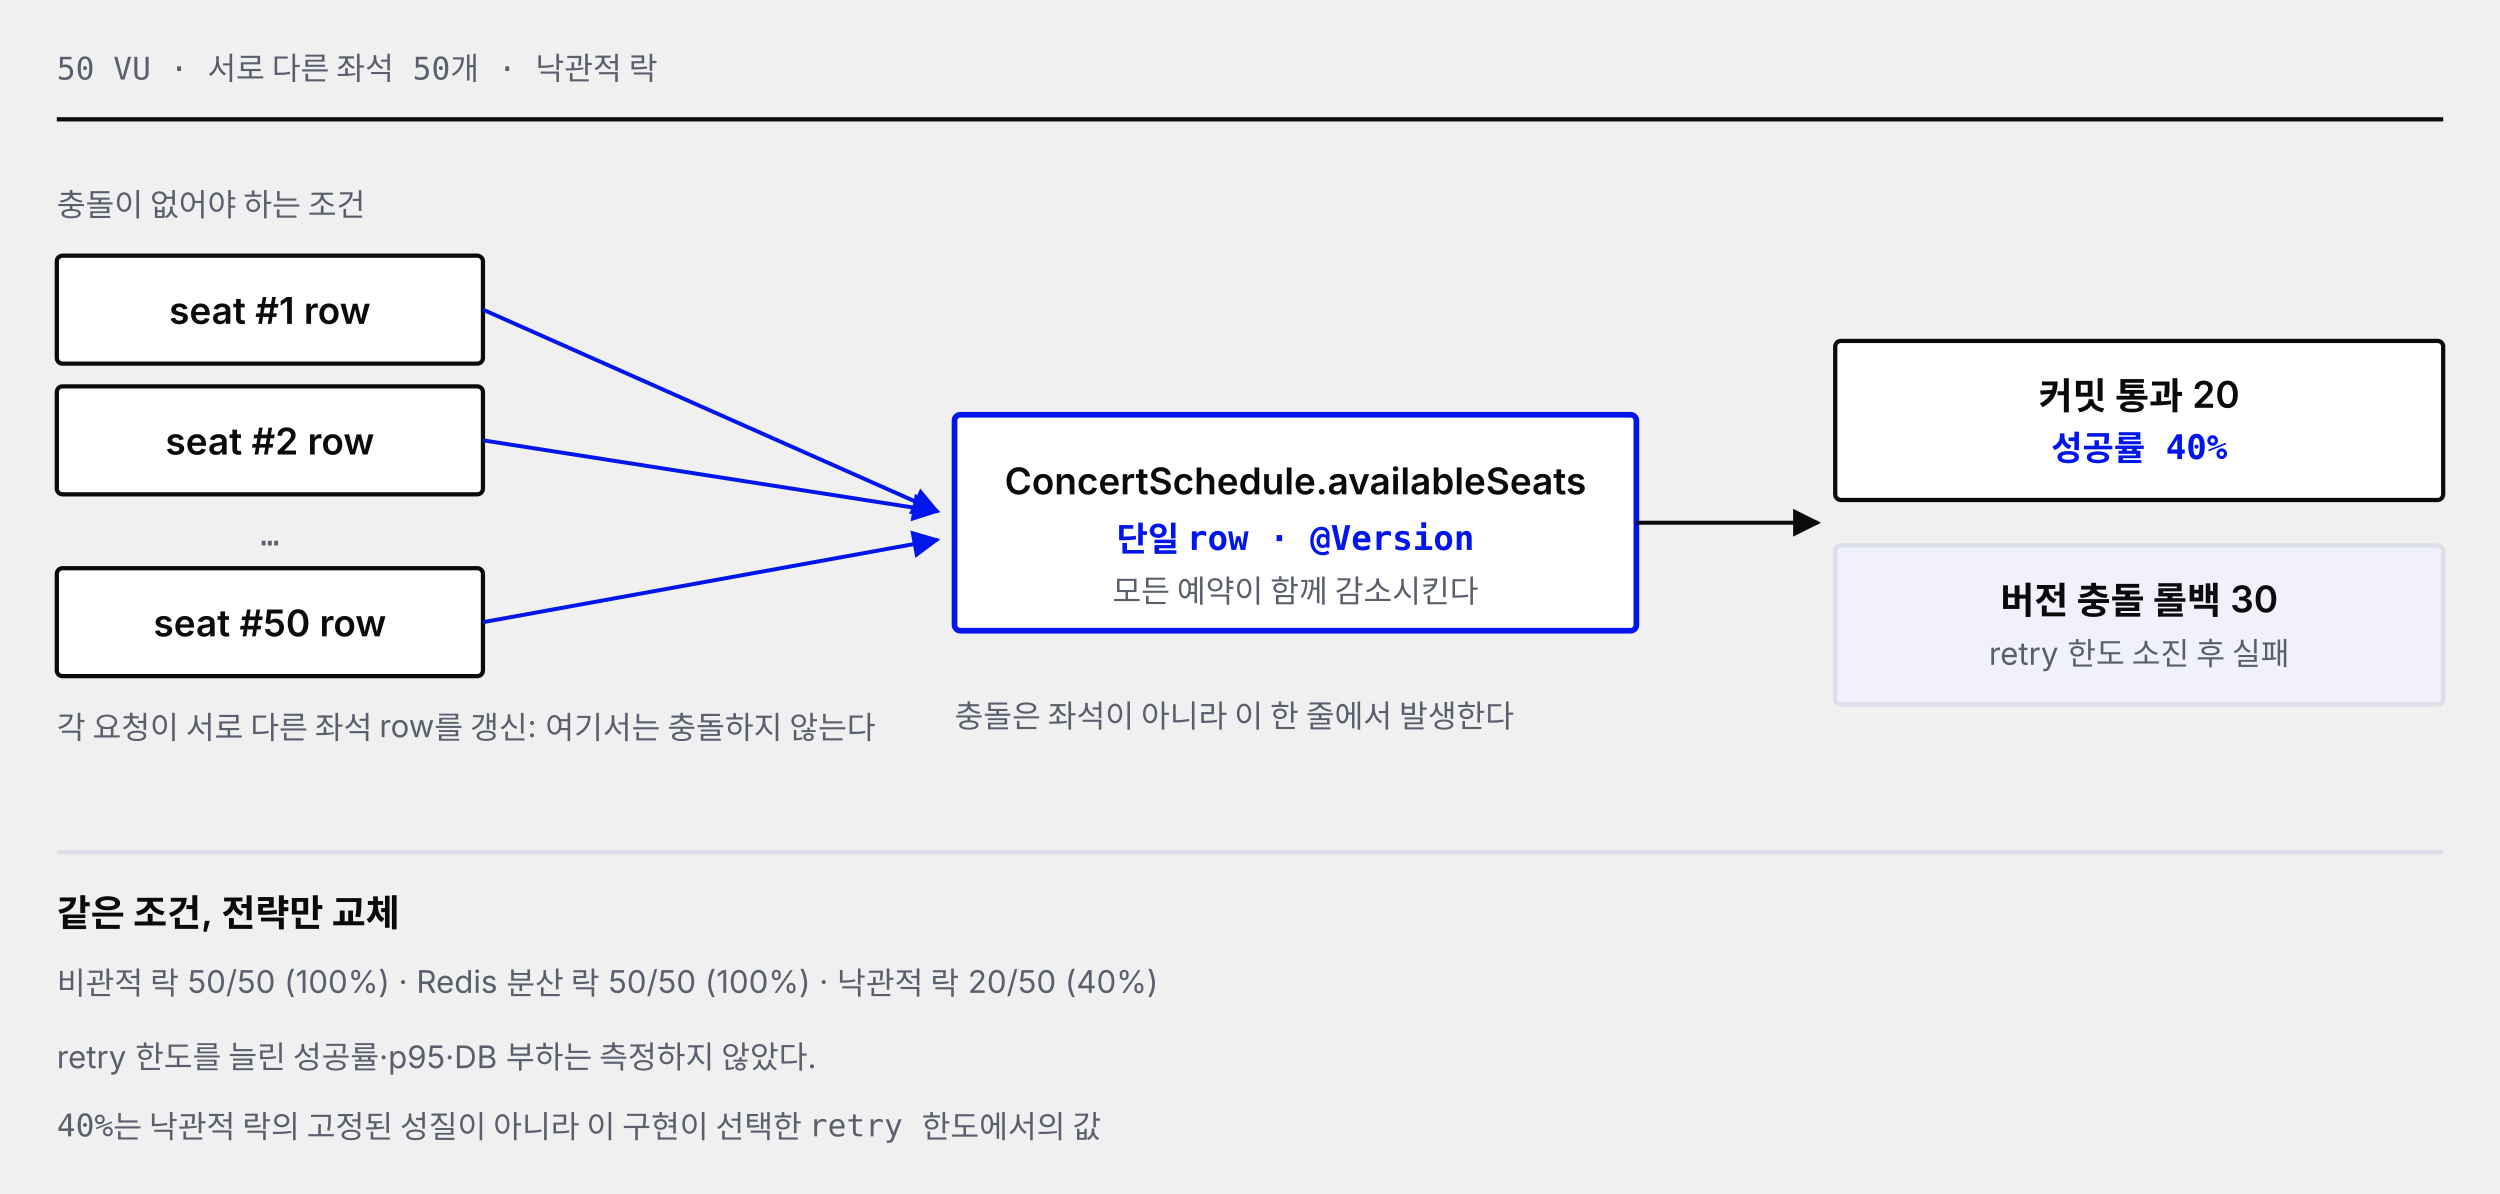
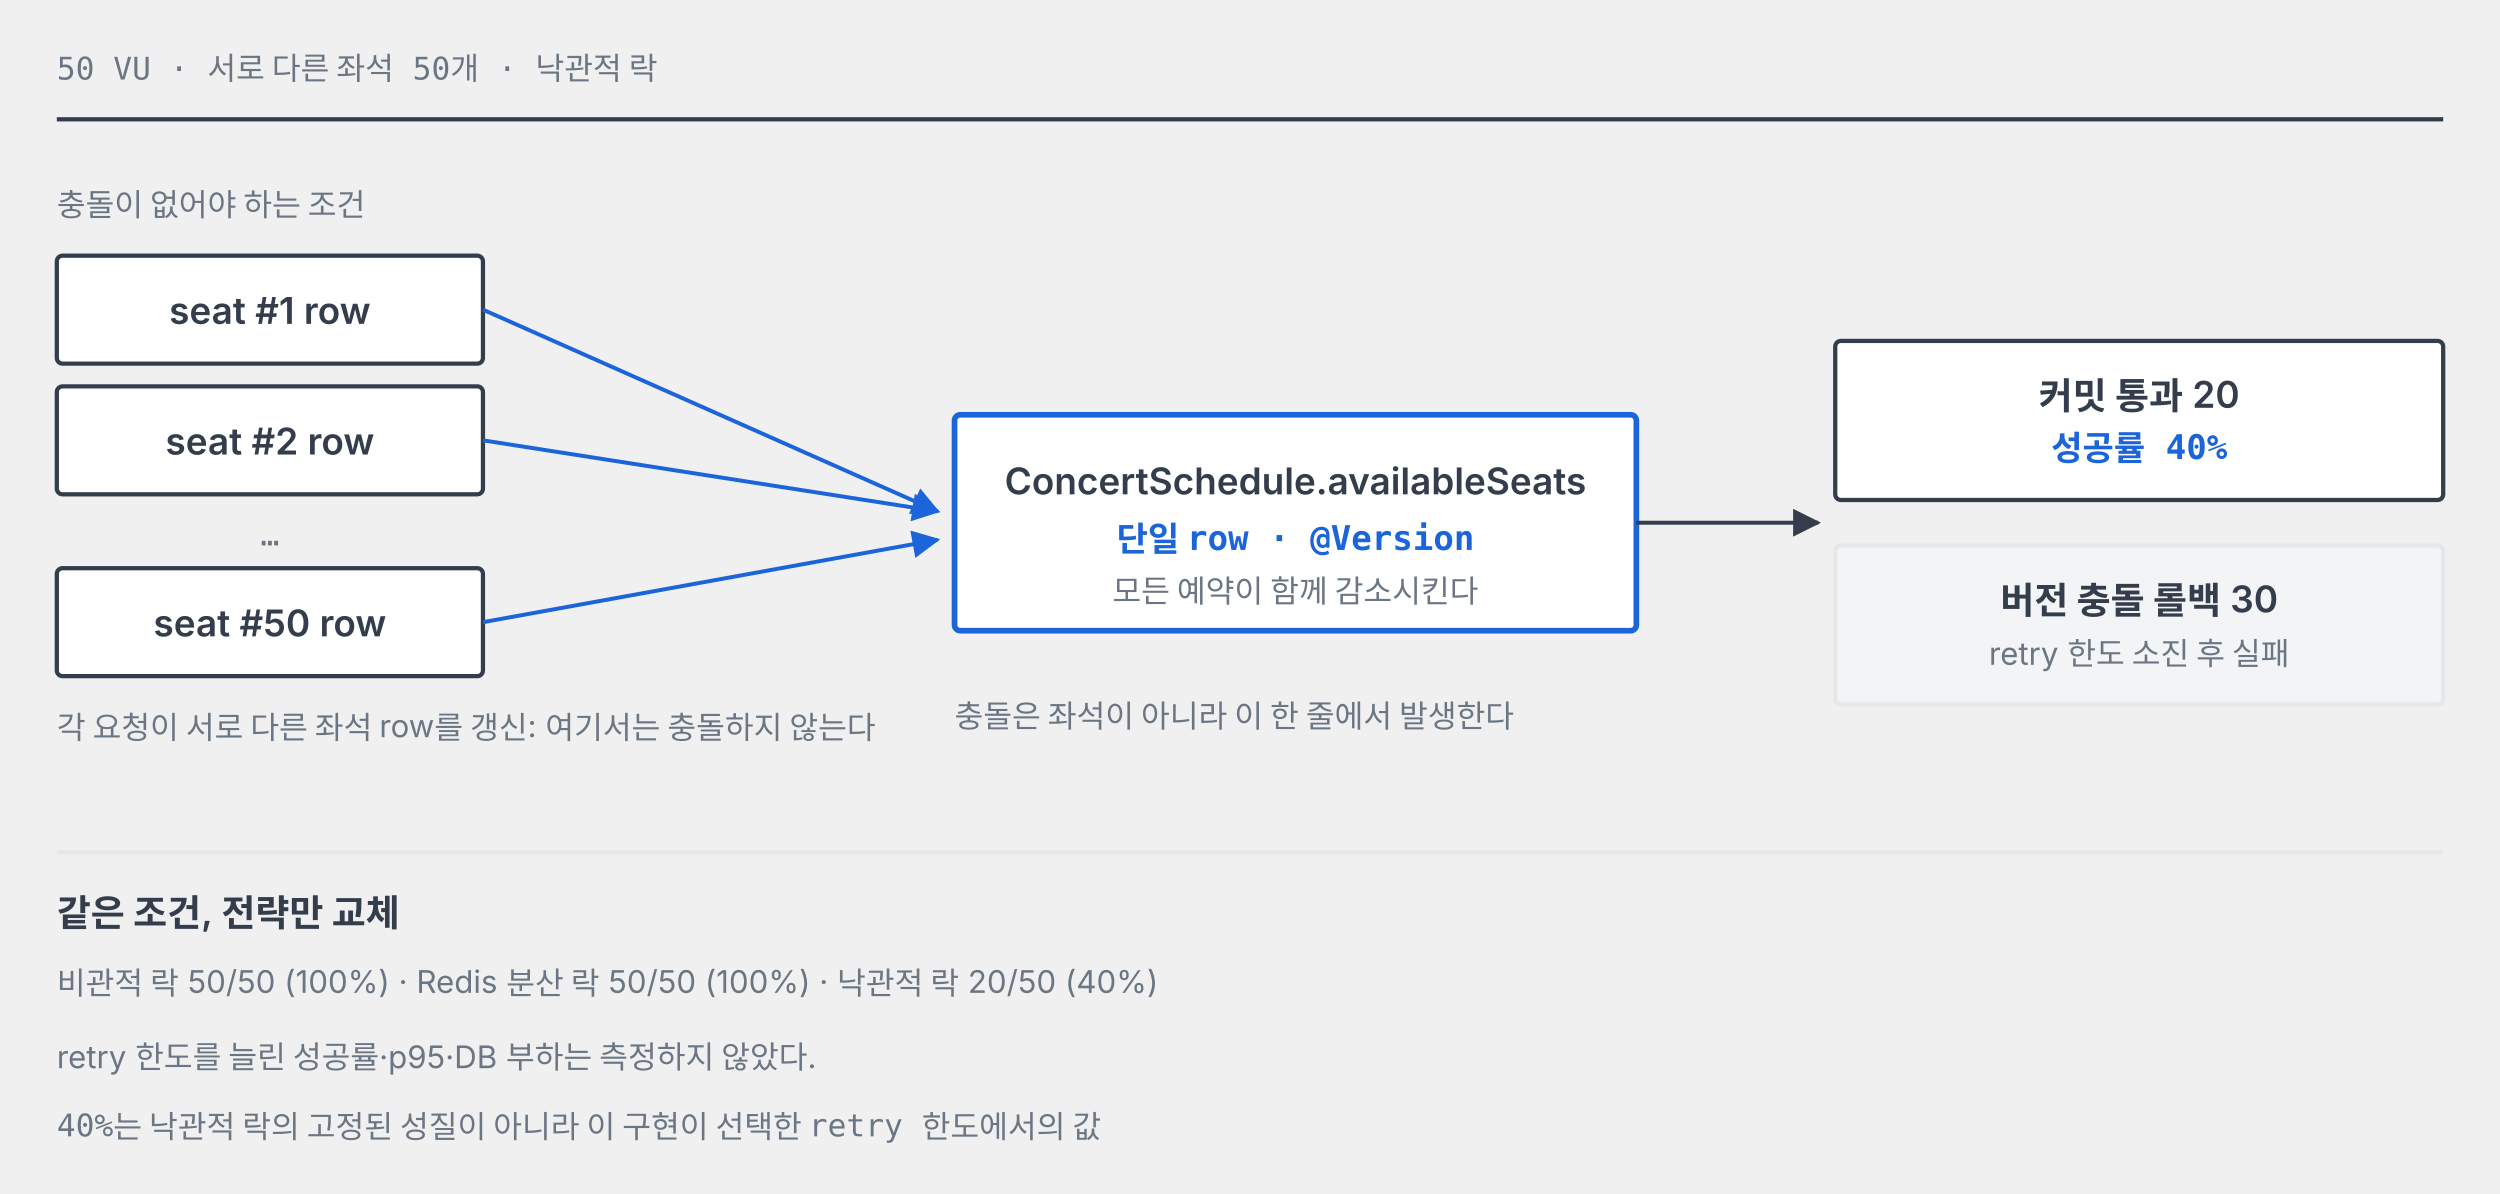
<svg xmlns="http://www.w3.org/2000/svg" viewBox="0 0 880 420" role="img" aria-label="서로 다른 좌석 row를 예약하는 요청들이 공통으로 감소시키는 잔여석 카운터 단일 row에서 버전 충돌이 발생하는 구조도">
  <defs>
    <marker id="ar" viewBox="0 0 10 10" refX="9" refY="5" markerWidth="7" markerHeight="7" orient="auto-start-reverse">
-       <path d="M0 0 L10 5 L0 10 z" fill="#0a0b0d" />
+       <path d="M0 0 L10 5 L0 10 z" fill="#333d4b" />
    </marker>
    <marker id="arb" viewBox="0 0 10 10" refX="9" refY="5" markerWidth="7" markerHeight="7" orient="auto-start-reverse">
-       <path d="M0 0 L10 5 L0 10 z" fill="#0016ec" />
+       <path d="M0 0 L10 5 L0 10 z" fill="#1b64da" />
    </marker>
  </defs>
  <style>
-     .b{fill:#fff;stroke:#0a0b0d;stroke-width:1.5}
-     .b2{fill:#f0f1fa;stroke:#dcdee8;stroke-width:1.5}
-     .bc{fill:#fff;stroke:#0016ec;stroke-width:2}
-     .t{fill:#0a0b0d;font:600 13px Pretendard,-apple-system,sans-serif}
-     .s{fill:#5a5f6e;font:11px Pretendard,-apple-system,sans-serif}
-     .m{fill:#5a5f6e;font:11px ui-monospace,Menlo,monospace}
-     .a{fill:#0016ec;font:600 12px ui-monospace,Menlo,monospace}
-     .ln{stroke:#0a0b0d;stroke-width:1.4;fill:none}
-     .lnb{stroke:#0016ec;stroke-width:1.4;fill:none}
+     .b{fill:#fff;stroke:#333d4b;stroke-width:1.5}
+     .b2{fill:#f2f4f6;stroke:#e5e8eb;stroke-width:1.5}
+     .bc{fill:#fff;stroke:#1b64da;stroke-width:2}
+     .t{fill:#333d4b;font:600 13px Pretendard,-apple-system,sans-serif}
+     .s{fill:#6b7684;font:11px Pretendard,-apple-system,sans-serif}
+     .m{fill:#6b7684;font:11px ui-monospace,Menlo,monospace}
+     .a{fill:#1b64da;font:600 12px ui-monospace,Menlo,monospace}
+     .ln{stroke:#333d4b;stroke-width:1.4;fill:none}
+     .lnb{stroke:#1b64da;stroke-width:1.4;fill:none}
  </style>
  <text x="20" y="28" class="m">50 VU · 서로 다른 좌석 50개 · 낙관적 락</text>
-   <line x1="20" y1="42" x2="860" y2="42" stroke="#0a0b0d" stroke-width="1.5" />
+   <line x1="20" y1="42" x2="860" y2="42" stroke="#333d4b" stroke-width="1.5" />
  <text x="20" y="76" class="s">충돌이 없어야 하는 조건</text>
  <rect x="20" y="90" width="150" height="38" rx="2" class="b" />
  <text x="95" y="114" text-anchor="middle" class="t">seat #1 row</text>
  <rect x="20" y="136" width="150" height="38" rx="2" class="b" />
  <text x="95" y="160" text-anchor="middle" class="t">seat #2 row</text>
  <text x="95" y="192" text-anchor="middle" class="m">…</text>
  <rect x="20" y="200" width="150" height="38" rx="2" class="b" />
  <text x="95" y="224" text-anchor="middle" class="t">seat #50 row</text>
  <text x="20" y="260" class="s">각 요청이 서로 다른 좌석 row를 갱신: 여기서는 충돌하지 않는다</text>
  <line x1="170" y1="109" x2="330" y2="180" class="lnb" marker-end="url(#arb)" />
  <line x1="170" y1="155" x2="330" y2="180" class="lnb" marker-end="url(#arb)" />
  <line x1="170" y1="219" x2="330" y2="190" class="lnb" marker-end="url(#arb)" />
  <rect x="336" y="146" width="240" height="76" rx="2" class="bc" />
  <text x="456" y="174" text-anchor="middle" class="t">ConcertSchedule.availableSeats</text>
  <text x="456" y="194" text-anchor="middle" class="a">단일 row · @Version</text>
  <text x="456" y="212" text-anchor="middle" class="s">모든 예약이 함께 감소시킨다</text>
  <text x="336" y="256" class="s">충돌은 좌석이 아니라 이 한 줄에서 발생한다</text>
  <line x1="576" y1="184" x2="640" y2="184" class="ln" marker-end="url(#ar)" />
  <rect x="646" y="120" width="214" height="56" rx="2" class="b" />
  <text x="753" y="144" text-anchor="middle" class="t">커밋 통과 20</text>
  <text x="753" y="162" text-anchor="middle" class="a">성공률 40%</text>
  <rect x="646" y="192" width="214" height="56" rx="2" class="b2" />
  <text x="753" y="216" text-anchor="middle" class="t">버전 충돌 롤백 30</text>
  <text x="753" y="234" text-anchor="middle" class="s">retry 한도 소진 후 실패</text>
-   <line x1="20" y1="300" x2="860" y2="300" stroke="#dcdee8" stroke-width="1.5" />
+   <line x1="20" y1="300" x2="860" y2="300" stroke="#e5e8eb" stroke-width="1.5" />
  <text x="20" y="326" class="t">같은 조건, 전략만 교체</text>
  <text x="20" y="350" class="s">비관적 락 50/50 (100%) · Redis 분산 락 50/50 (100%) · 낙관적 락 20/50 (40%)</text>
  <text x="20" y="376" class="s">retry 한도를 늘린 성공률·p95·DB 부하는 측정하지 않았다.</text>
  <text x="20" y="400" class="m">40%는 낙관적 락의 고정된 성질이 아니라 이 구현이 선택한 retry 한도에서의 값</text>
</svg>
